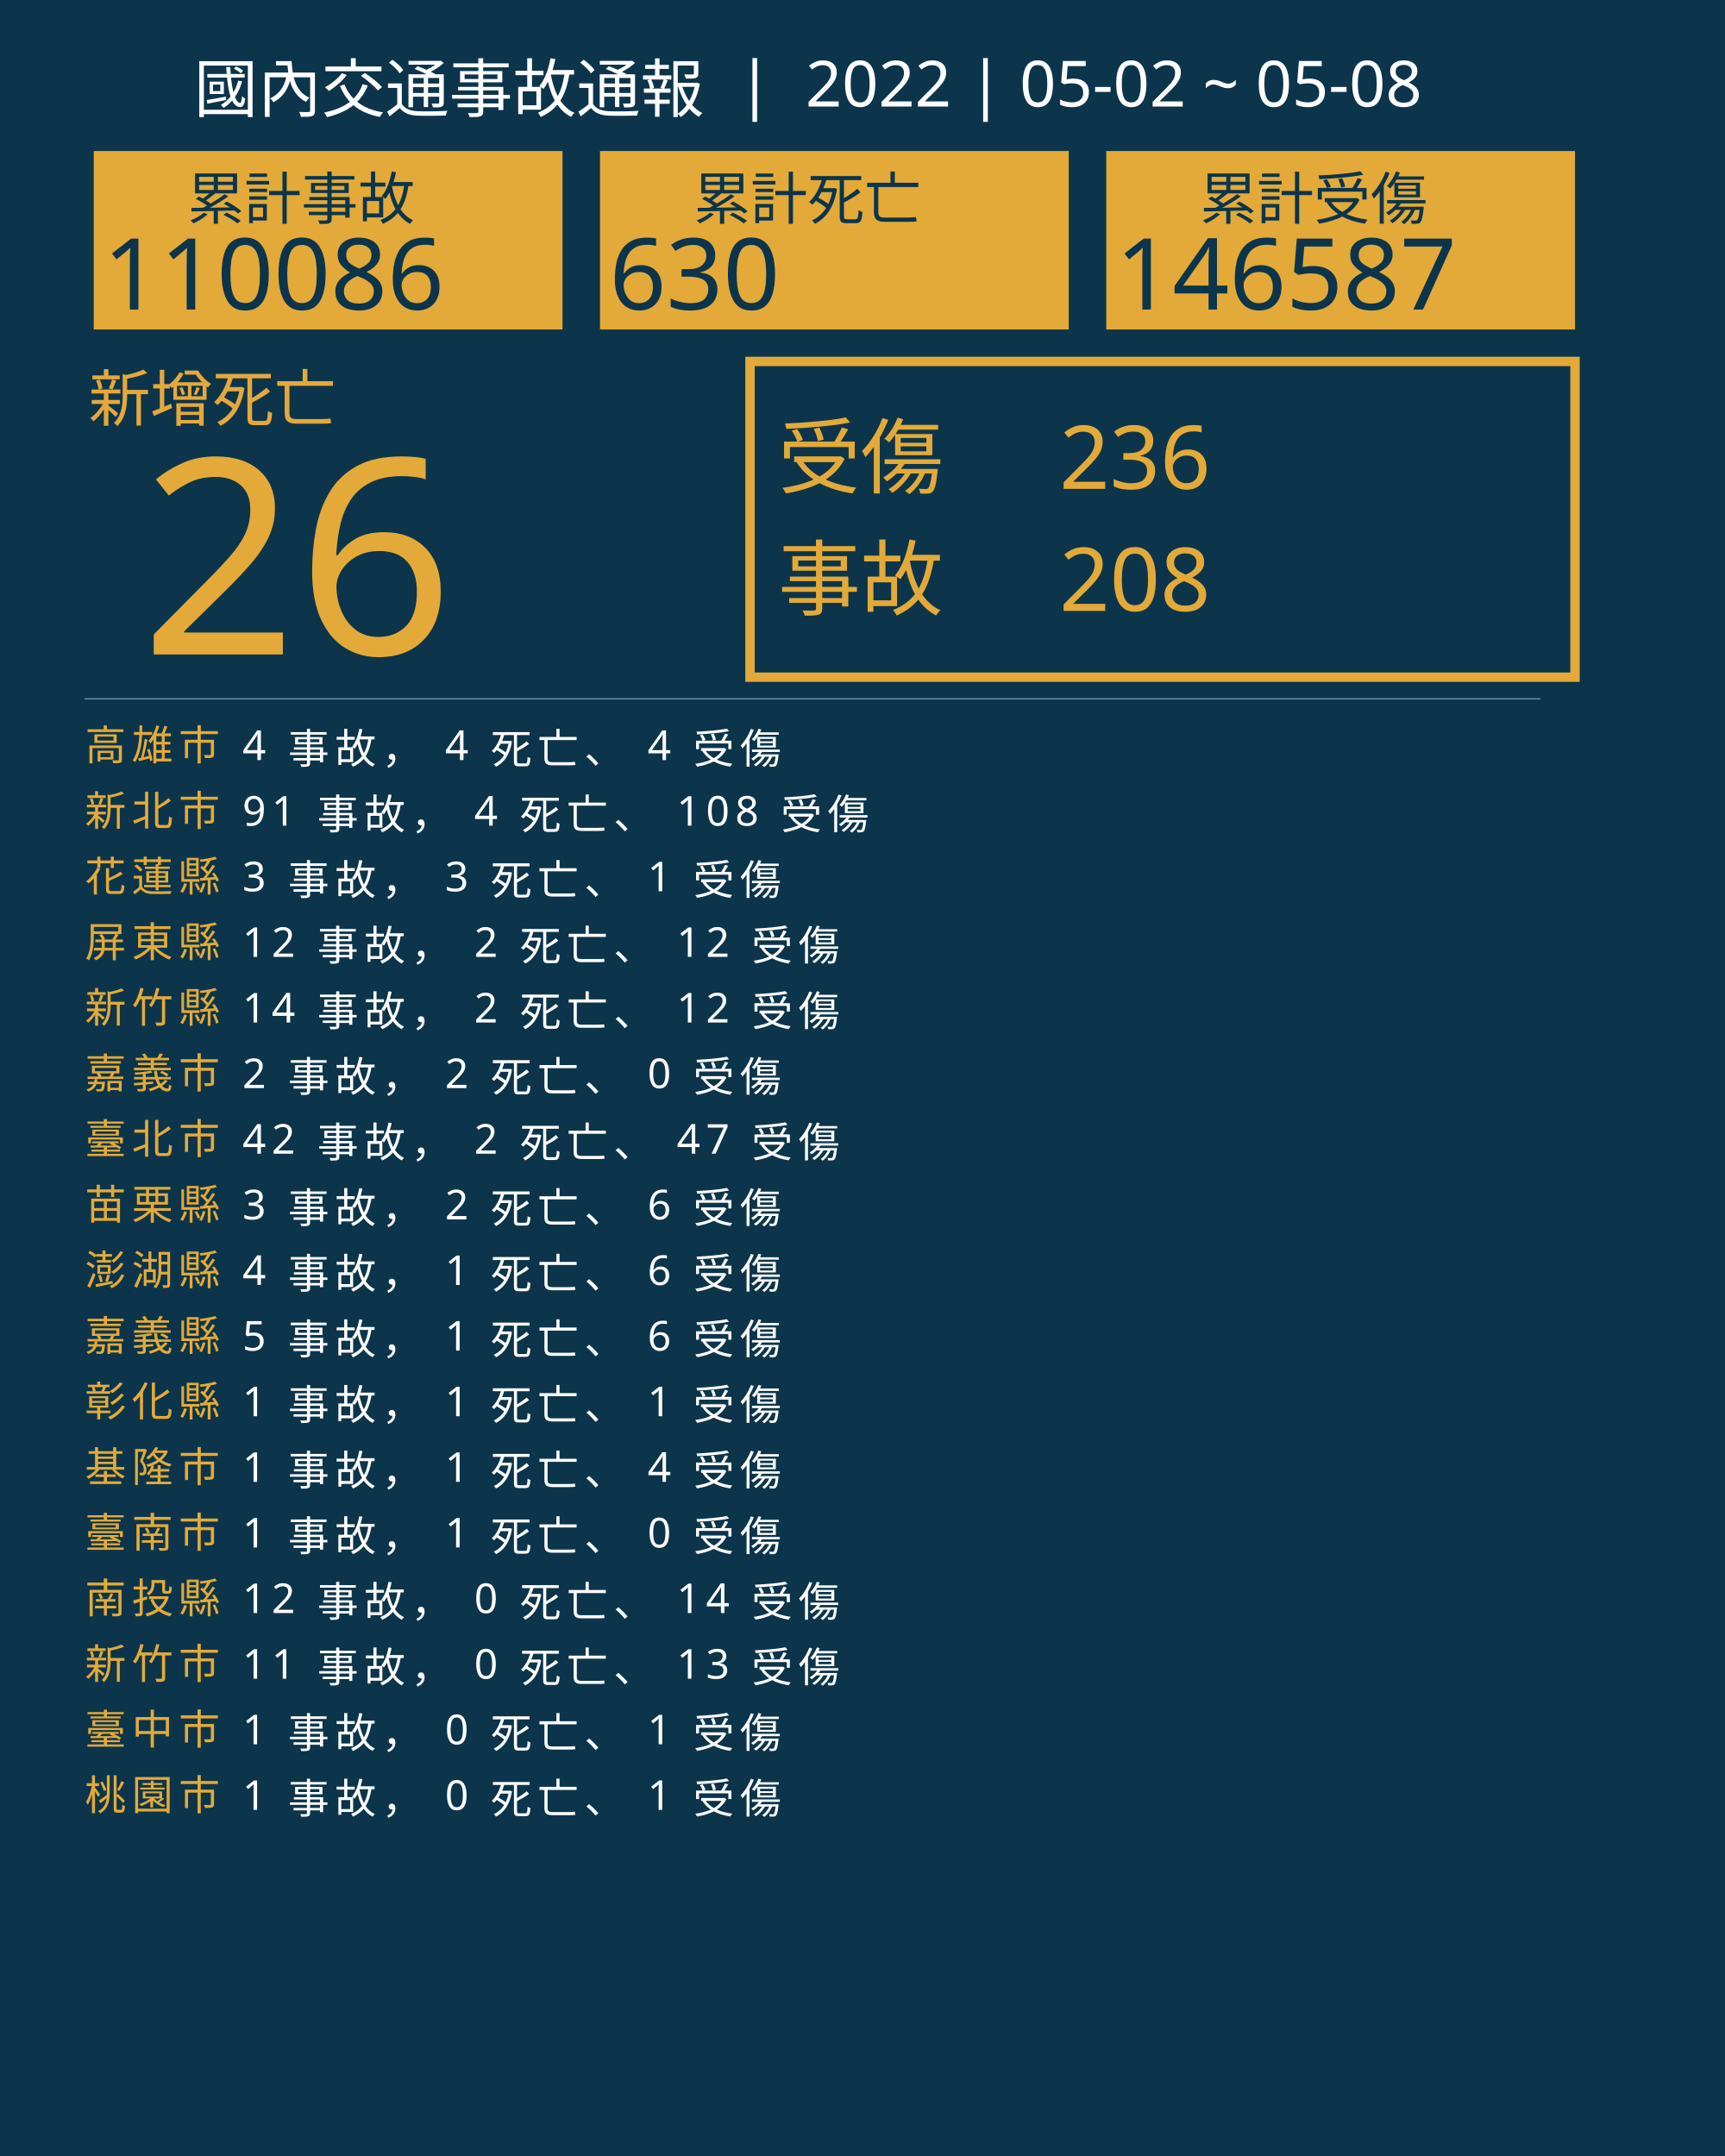
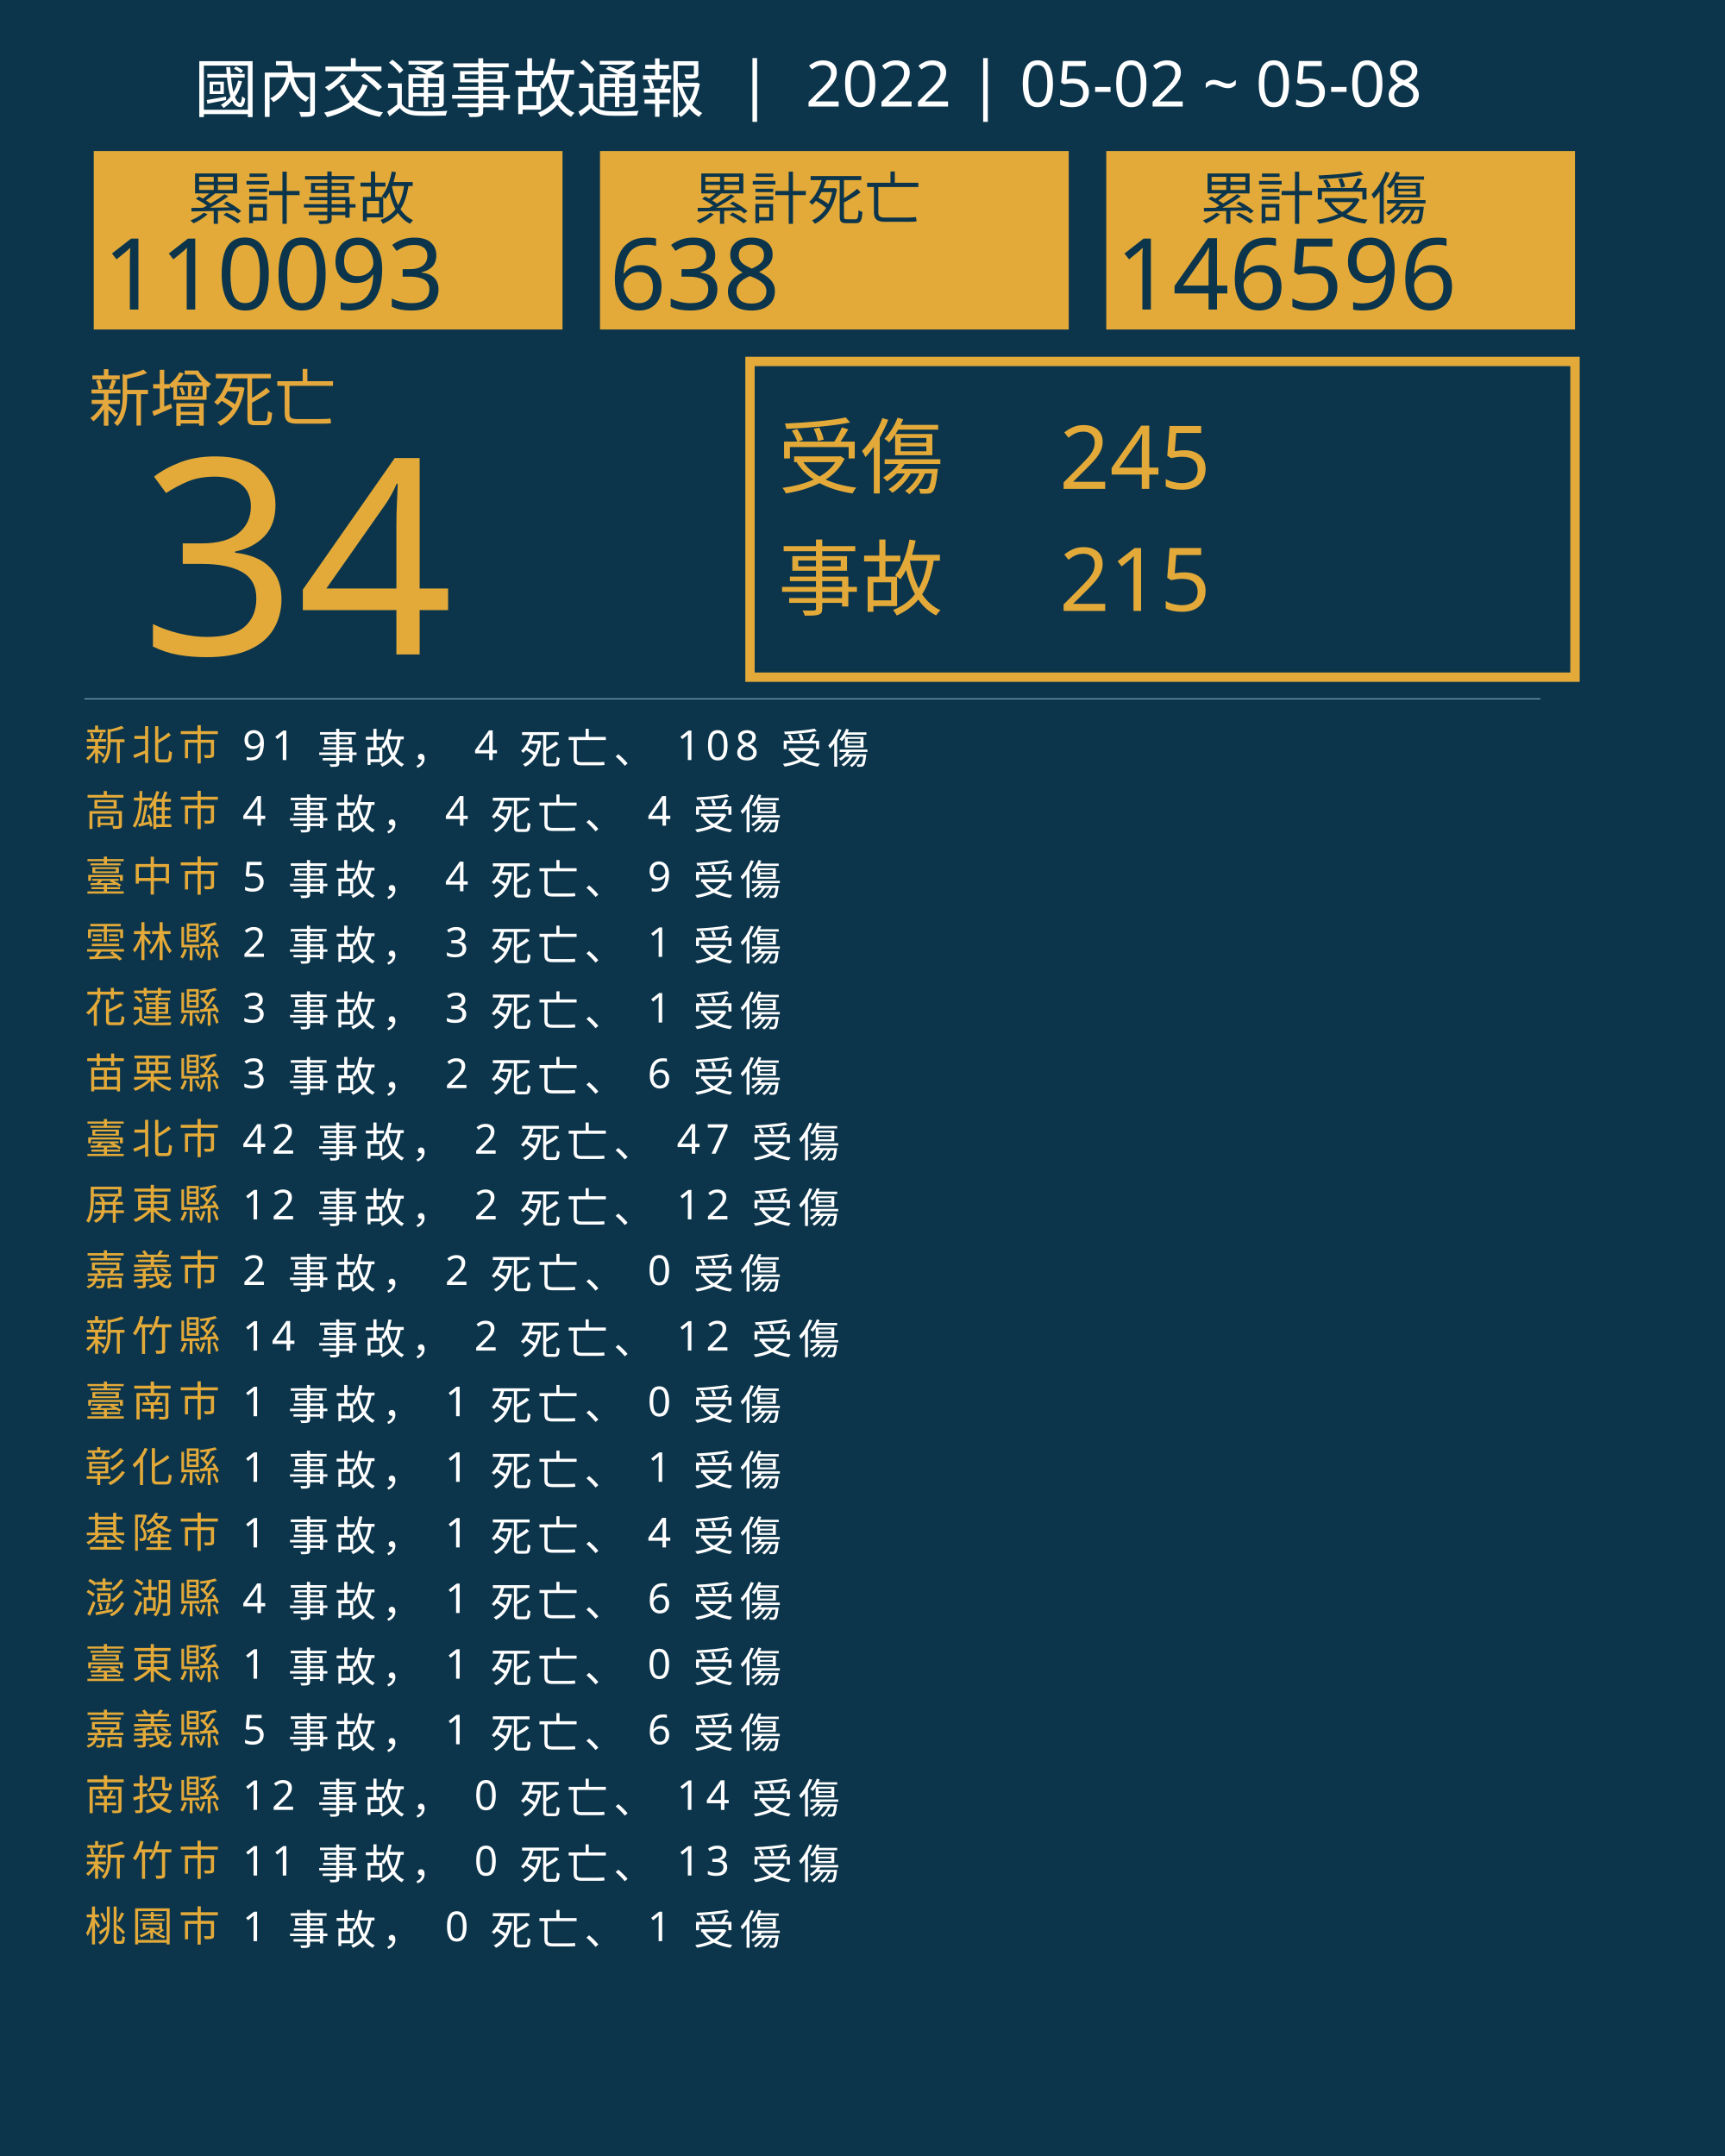
<svg xmlns="http://www.w3.org/2000/svg" version="1.1" id="圖層_1" x="0px" y="0px" viewBox="0 0 1840 2300" style="enable-background:new 0 0 1840 2300;" xml:space="preserve">
  <style type="text/css">
	.st0{fill:#0C354B;}
	.st1{fill:#E5A83D;}
	.st2{font-family:'NotoSansCJKtc-Bold-B5pc-H';}
	.st3{font-size:66px;}
	.st4{fill:#E3AA39;}
	.st5{font-family:'Arial-BoldMT';}
	.st6{font-size:291.776px;}
	.st7{fill:none;stroke:#E3AA39;stroke-miterlimit:10;stroke-width:10;}
	.st8{font-family:'NotoSansCJKtc-Light-B5pc-H';}
	.st9{font-size:88px;}
	.st10{font-family:'NotoSansCJKtc-Medium-B5pc-H';}
	.st11{font-size:94px;}
	.st12{fill:none;stroke:#8AAFC1;stroke-miterlimit:10;}
	.st13{font-size:60.649px;}
	.st14{font-size:106px;}
	.st15{fill:none;}
	.st16{font-size:44px;}
	.st17{letter-spacing:6;}
	.st18{fill:#FFFFFF;}
	.st19{letter-spacing:1;}
	.st20{font-size:68px;}
</style>
  <rect class="st0" width="1840" height="2300" />
  <text transform="matrix(1 0 0 1 94.5001 449.017)" class="st1 st2 st3">新增死亡</text>
  <g>
-     <text transform="matrix(1 0 0 1 150 698.1412)" class="st4 st5 st6">26</text>
+     <text transform="matrix(1 0 0 1 150 698.1412)" class="st4 st5 st6">34</text>
  </g>
  <g>
    <rect x="800" y="385.6" class="st7" width="880" height="336.8" />
    <g>
      <text transform="matrix(1 0 0 1 830 519.593)" class="st4 st8 st9">受傷</text>
-       <text transform="matrix(1 0 0 1 1130 521.5084)" class="st4 st10 st11">236</text>
-       <text transform="matrix(1 0 0 1 1130 651.7274)" class="st4 st10 st11">208</text>
+       <text transform="matrix(1 0 0 1 1130 521.5084)" class="st4 st10 st11">245</text>
+       <text transform="matrix(1 0 0 1 1130 651.7274)" class="st4 st10 st11">215</text>
      <text transform="matrix(1 0 0 1 830 649.4965)" class="st4 st8 st9">事故</text>
    </g>
  </g>
  <line class="st12" x1="90" y1="745.5" x2="1643" y2="745.5" />
  <g>
    <g>
      <rect x="100" y="161.1" class="st4" width="500" height="190.4" />
      <g>
        <text transform="matrix(1 0 0 1 200 233.9079)" class="st0 st10 st13">累計事故</text>
        <g>
-           <text transform="matrix(1 0 0 1 110 330.2121)" class="st0 st5 st14">110086</text>
+           <text transform="matrix(1 0 0 1 110 330.2121)" class="st0 st5 st14">110093</text>
        </g>
      </g>
    </g>
    <g>
      <rect x="640" y="161.1" class="st4" width="500" height="190.4" />
      <g>
        <text transform="matrix(1 0 0 1 740 233.908)" class="st0 st10 st13">累計死亡</text>
        <g>
-           <text transform="matrix(1 0 0 1 650 330.2122)" class="st0 st5 st14">630</text>
+           <text transform="matrix(1 0 0 1 650 330.2122)" class="st0 st5 st14">638</text>
        </g>
      </g>
    </g>
    <g>
      <rect x="1180" y="161.1" class="st4" width="500" height="190.4" />
      <g>
        <text transform="matrix(1 0 0 1 1280 233.908)" class="st0 st10 st13">累計受傷</text>
        <g>
-           <text transform="matrix(1 0 0 1 1190 330.2122)" class="st0 st5 st14">146587</text>
+           <text transform="matrix(1 0 0 1 1190 330.2122)" class="st0 st5 st14">146596</text>
        </g>
      </g>
    </g>
  </g>
  <rect x="90.6" y="772.1" class="st15" width="1141.8" height="314.8" />
  <text transform="matrix(1 0 0 1 90.5591 810.7965)">
-     <tspan x="0" y="0" class="st4 st10 st16 st17">高雄市</tspan>
-     <tspan x="150.6" y="0" class="st18 st10 st16 st17"> 4 事故， 4 死亡、 4 受傷</tspan>
-     <tspan x="0" y="70" class="st4 st10 st16 st17">新北市</tspan>
-     <tspan x="150.6" y="70" class="st18 st10 st16 st17"> 91 事故， 4 死亡、 108 受傷</tspan>
-     <tspan x="0" y="140" class="st4 st10 st16 st17">花蓮縣</tspan>
-     <tspan x="150.6" y="140" class="st18 st10 st16 st17"> 3 事故， 3 死亡、 1 受傷</tspan>
-     <tspan x="0" y="210" class="st4 st10 st16 st17">屏東縣</tspan>
-     <tspan x="150.6" y="210" class="st18 st10 st16 st17"> 12 事故， 2 死亡、 12 受傷</tspan>
-     <tspan x="0" y="280" class="st4 st10 st16 st17">新竹縣</tspan>
-     <tspan x="150.6" y="280" class="st18 st10 st16 st17"> 14 事故， 2 死亡、 12 受傷</tspan>
-     <tspan x="0" y="350" class="st4 st10 st16 st17">嘉義市</tspan>
-     <tspan x="150.6" y="350" class="st18 st10 st16 st17"> 2 事故， 2 死亡、 0 受傷</tspan>
+     <tspan x="0" y="0" class="st4 st10 st16 st17">新北市</tspan>
+     <tspan x="150.6" y="0" class="st18 st10 st16 st17"> 91 事故， 4 死亡、 108 受傷</tspan>
+     <tspan x="0" y="70" class="st4 st10 st16 st17">高雄市</tspan>
+     <tspan x="150.6" y="70" class="st18 st10 st16 st17"> 4 事故， 4 死亡、 4 受傷</tspan>
+     <tspan x="0" y="140" class="st4 st10 st16 st17">臺中市</tspan>
+     <tspan x="150.6" y="140" class="st18 st10 st16 st17"> 5 事故， 4 死亡、 9 受傷</tspan>
+     <tspan x="0" y="210" class="st4 st10 st16 st17">雲林縣</tspan>
+     <tspan x="150.6" y="210" class="st18 st10 st16 st17"> 2 事故， 3 死亡、 1 受傷</tspan>
+     <tspan x="0" y="280" class="st4 st10 st16 st17">花蓮縣</tspan>
+     <tspan x="150.6" y="280" class="st18 st10 st16 st17"> 3 事故， 3 死亡、 1 受傷</tspan>
+     <tspan x="0" y="350" class="st4 st10 st16 st17">苗栗縣</tspan>
+     <tspan x="150.6" y="350" class="st18 st10 st16 st17"> 3 事故， 2 死亡、 6 受傷</tspan>
    <tspan x="0" y="420" class="st4 st10 st16 st17">臺北市</tspan>
    <tspan x="150.6" y="420" class="st18 st10 st16 st17"> 42 事故， 2 死亡、 47 受傷</tspan>
-     <tspan x="0" y="490" class="st4 st10 st16 st17">苗栗縣</tspan>
-     <tspan x="150.6" y="490" class="st18 st10 st16 st17"> 3 事故， 2 死亡、 6 受傷</tspan>
-     <tspan x="0" y="560" class="st4 st10 st16 st17">澎湖縣</tspan>
-     <tspan x="150.6" y="560" class="st18 st10 st16 st17"> 4 事故， 1 死亡、 6 受傷</tspan>
-     <tspan x="0" y="630" class="st4 st10 st16 st17">嘉義縣</tspan>
-     <tspan x="150.6" y="630" class="st18 st10 st16 st17"> 5 事故， 1 死亡、 6 受傷</tspan>
-     <tspan x="0" y="700" class="st4 st10 st16 st17">彰化縣</tspan>
-     <tspan x="150.6" y="700" class="st18 st10 st16 st17"> 1 事故， 1 死亡、 1 受傷</tspan>
-     <tspan x="0" y="770" class="st4 st10 st16 st17">基隆市</tspan>
-     <tspan x="150.6" y="770" class="st18 st10 st16 st17"> 1 事故， 1 死亡、 4 受傷</tspan>
-     <tspan x="0" y="840" class="st4 st10 st16 st17">臺南市</tspan>
-     <tspan x="150.6" y="840" class="st18 st10 st16 st17"> 1 事故， 1 死亡、 0 受傷</tspan>
-     <tspan x="0" y="910" class="st4 st10 st16 st17">南投縣</tspan>
-     <tspan x="150.6" y="910" class="st18 st10 st16 st17"> 12 事故， 0 死亡、 14 受傷</tspan>
-     <tspan x="0" y="980" class="st4 st10 st16 st17">新竹市</tspan>
-     <tspan x="150.6" y="980" class="st18 st10 st16 st17"> 11 事故， 0 死亡、 13 受傷</tspan>
-     <tspan x="0" y="1050" class="st4 st10 st16 st17">臺中市</tspan>
-     <tspan x="150.6" y="1050" class="st18 st10 st16 st17"> 1 事故， 0 死亡、 1 受傷</tspan>
-     <tspan x="0" y="1120" class="st4 st10 st16 st17">桃園市</tspan>
-     <tspan x="150.6" y="1120" class="st18 st10 st16 st17"> 1 事故， 0 死亡、 1 受傷</tspan>
+     <tspan x="0" y="490" class="st4 st10 st16 st17">屏東縣</tspan>
+     <tspan x="150.6" y="490" class="st18 st10 st16 st17"> 12 事故， 2 死亡、 12 受傷</tspan>
+     <tspan x="0" y="560" class="st4 st10 st16 st17">嘉義市</tspan>
+     <tspan x="150.6" y="560" class="st18 st10 st16 st17"> 2 事故， 2 死亡、 0 受傷</tspan>
+     <tspan x="0" y="630" class="st4 st10 st16 st17">新竹縣</tspan>
+     <tspan x="150.6" y="630" class="st18 st10 st16 st17"> 14 事故， 2 死亡、 12 受傷</tspan>
+     <tspan x="0" y="700" class="st4 st10 st16 st17">臺南市</tspan>
+     <tspan x="150.6" y="700" class="st18 st10 st16 st17"> 1 事故， 1 死亡、 0 受傷</tspan>
+     <tspan x="0" y="770" class="st4 st10 st16 st17">彰化縣</tspan>
+     <tspan x="150.6" y="770" class="st18 st10 st16 st17"> 1 事故， 1 死亡、 1 受傷</tspan>
+     <tspan x="0" y="840" class="st4 st10 st16 st17">基隆市</tspan>
+     <tspan x="150.6" y="840" class="st18 st10 st16 st17"> 1 事故， 1 死亡、 4 受傷</tspan>
+     <tspan x="0" y="910" class="st4 st10 st16 st17">澎湖縣</tspan>
+     <tspan x="150.6" y="910" class="st18 st10 st16 st17"> 4 事故， 1 死亡、 6 受傷</tspan>
+     <tspan x="0" y="980" class="st4 st10 st16 st17">臺東縣</tspan>
+     <tspan x="150.6" y="980" class="st18 st10 st16 st17"> 1 事故， 1 死亡、 0 受傷</tspan>
+     <tspan x="0" y="1050" class="st4 st10 st16 st17">嘉義縣</tspan>
+     <tspan x="150.6" y="1050" class="st18 st10 st16 st17"> 5 事故， 1 死亡、 6 受傷</tspan>
+     <tspan x="0" y="1120" class="st4 st10 st16 st17">南投縣</tspan>
+     <tspan x="150.6" y="1120" class="st18 st10 st16 st17"> 12 事故， 0 死亡、 14 受傷</tspan>
+     <tspan x="0" y="1190" class="st4 st10 st16 st17">新竹市</tspan>
+     <tspan x="150.6" y="1190" class="st18 st10 st16 st17"> 11 事故， 0 死亡、 13 受傷</tspan>
+     <tspan x="0" y="1260" class="st4 st10 st16 st17">桃園市</tspan>
+     <tspan x="150.6" y="1260" class="st18 st10 st16 st17"> 1 事故， 0 死亡、 1 受傷</tspan>
  </text>
  <text transform="matrix(1 0 0 1 207 119.2712)" class="st18 st8 st20">國內交通事故通報  |  2022 | 05-02 ~ 05-08</text>
</svg>
